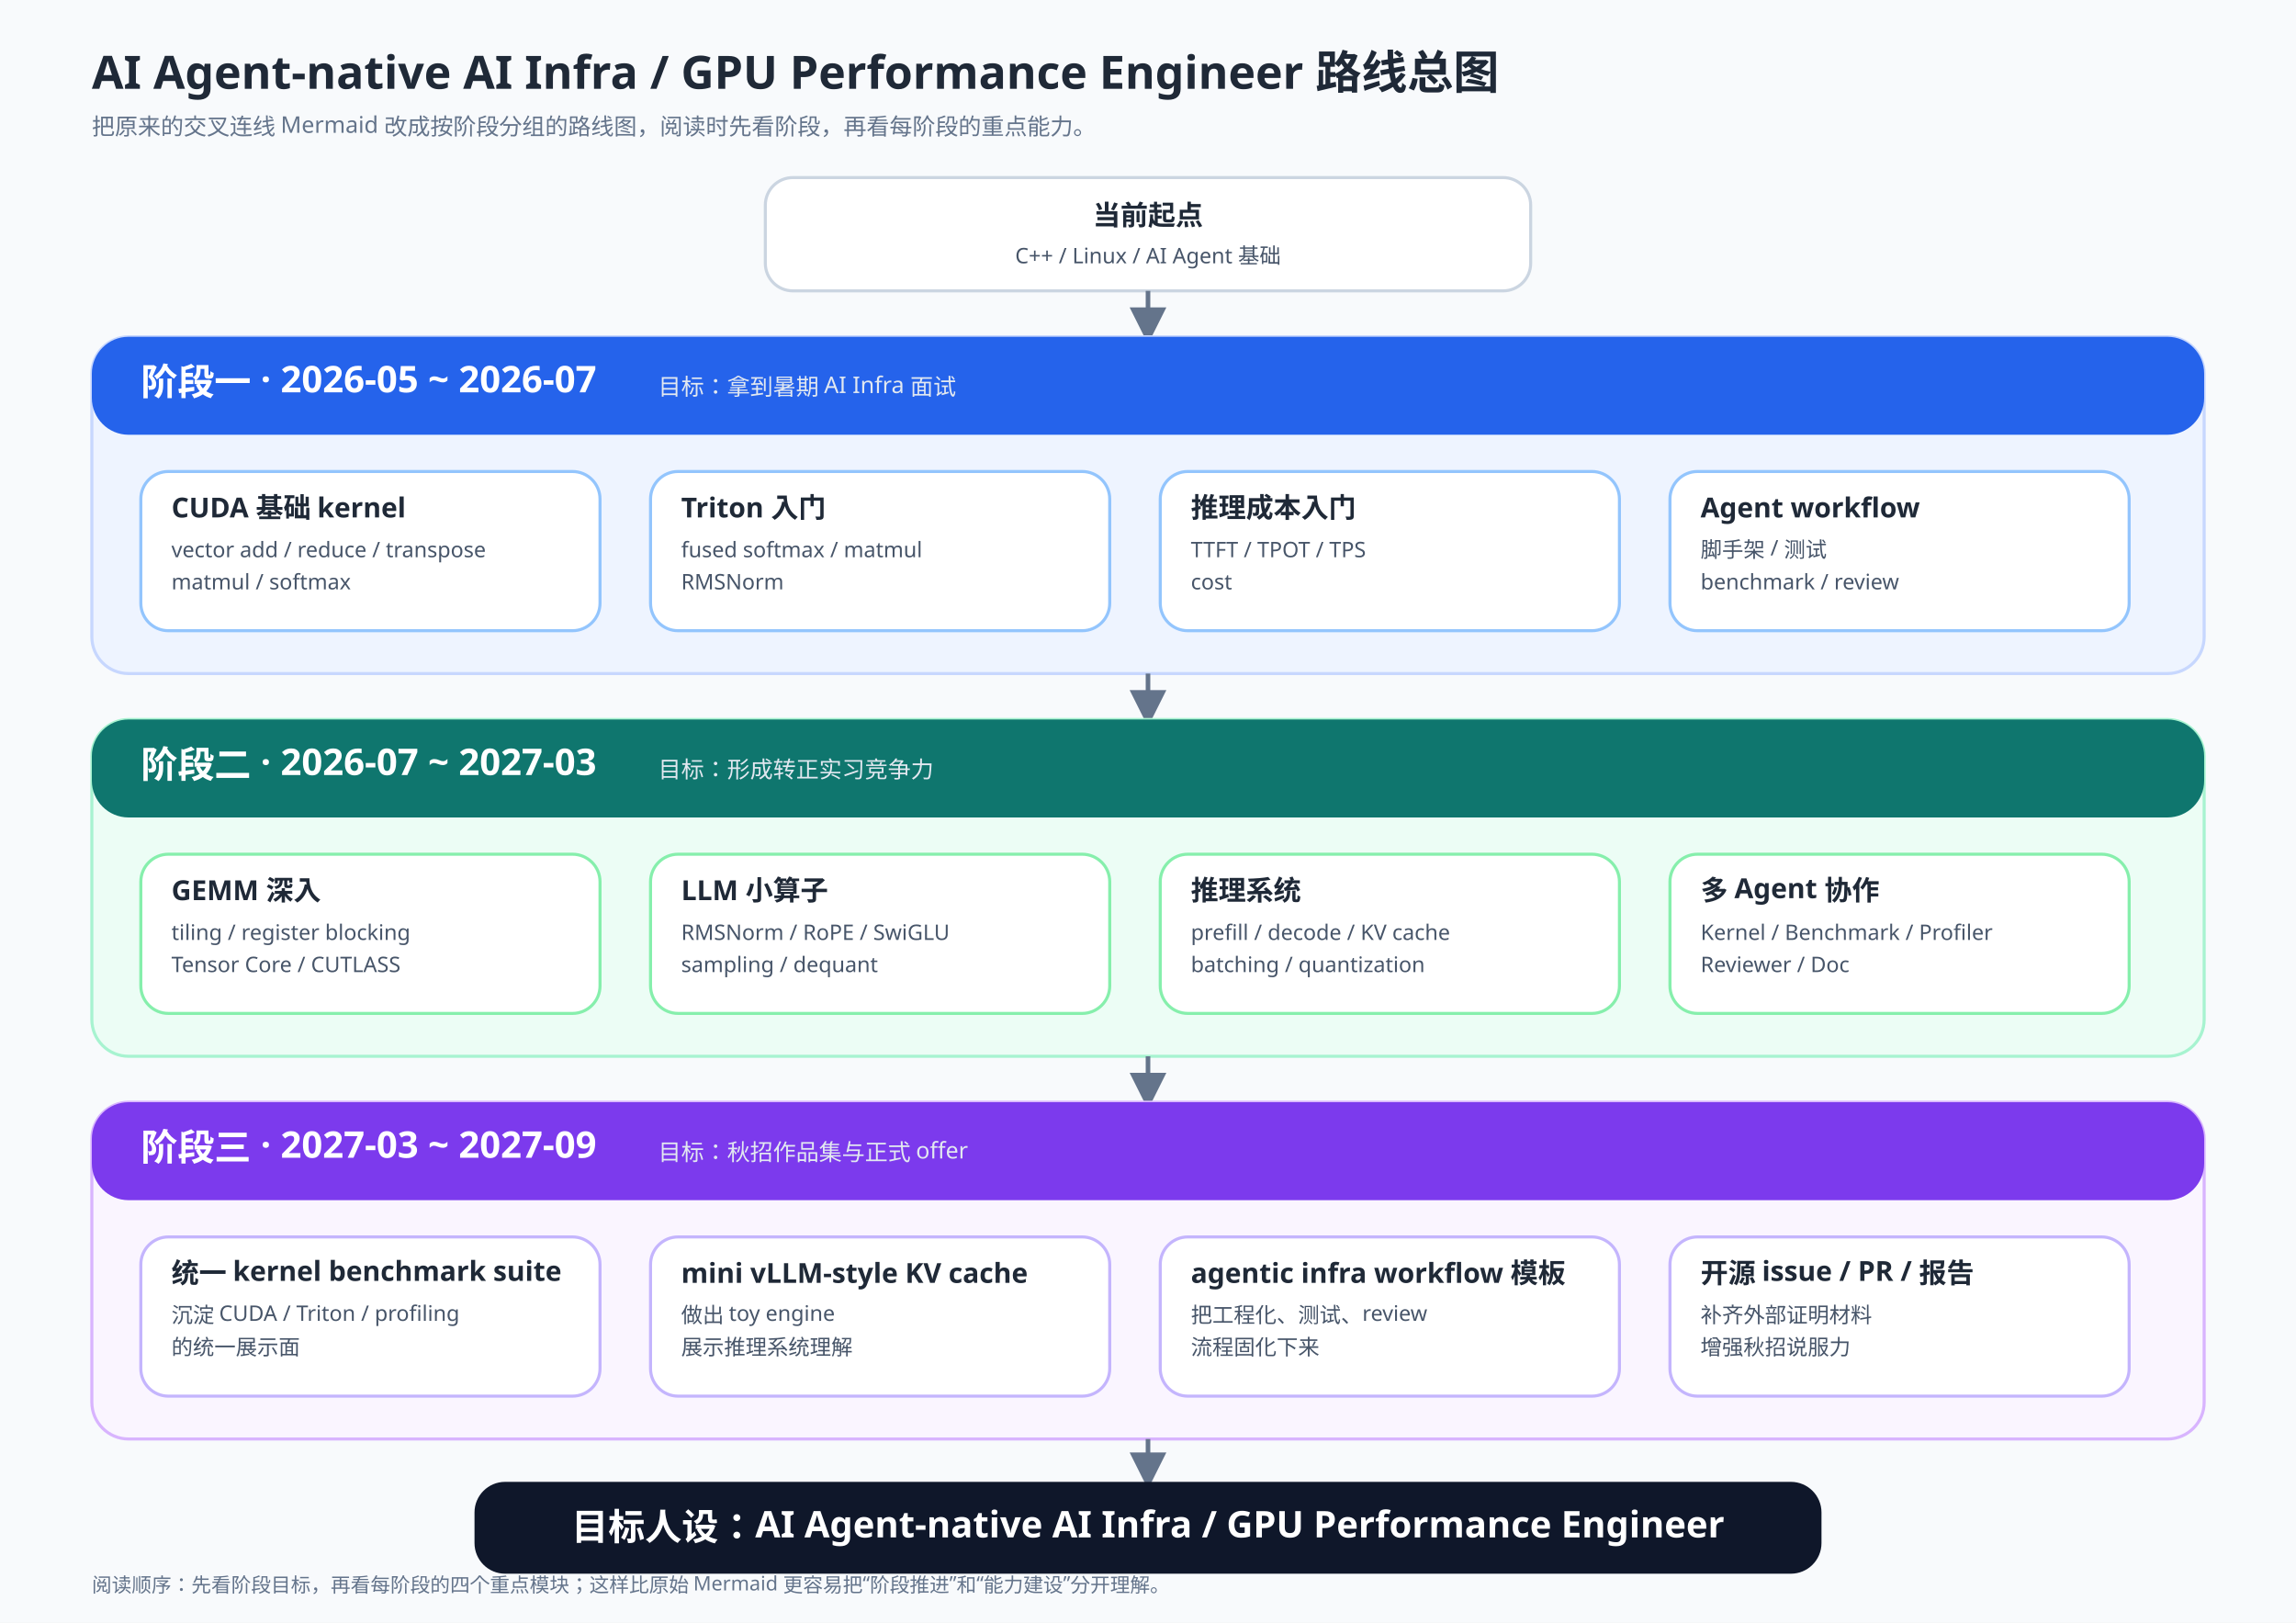
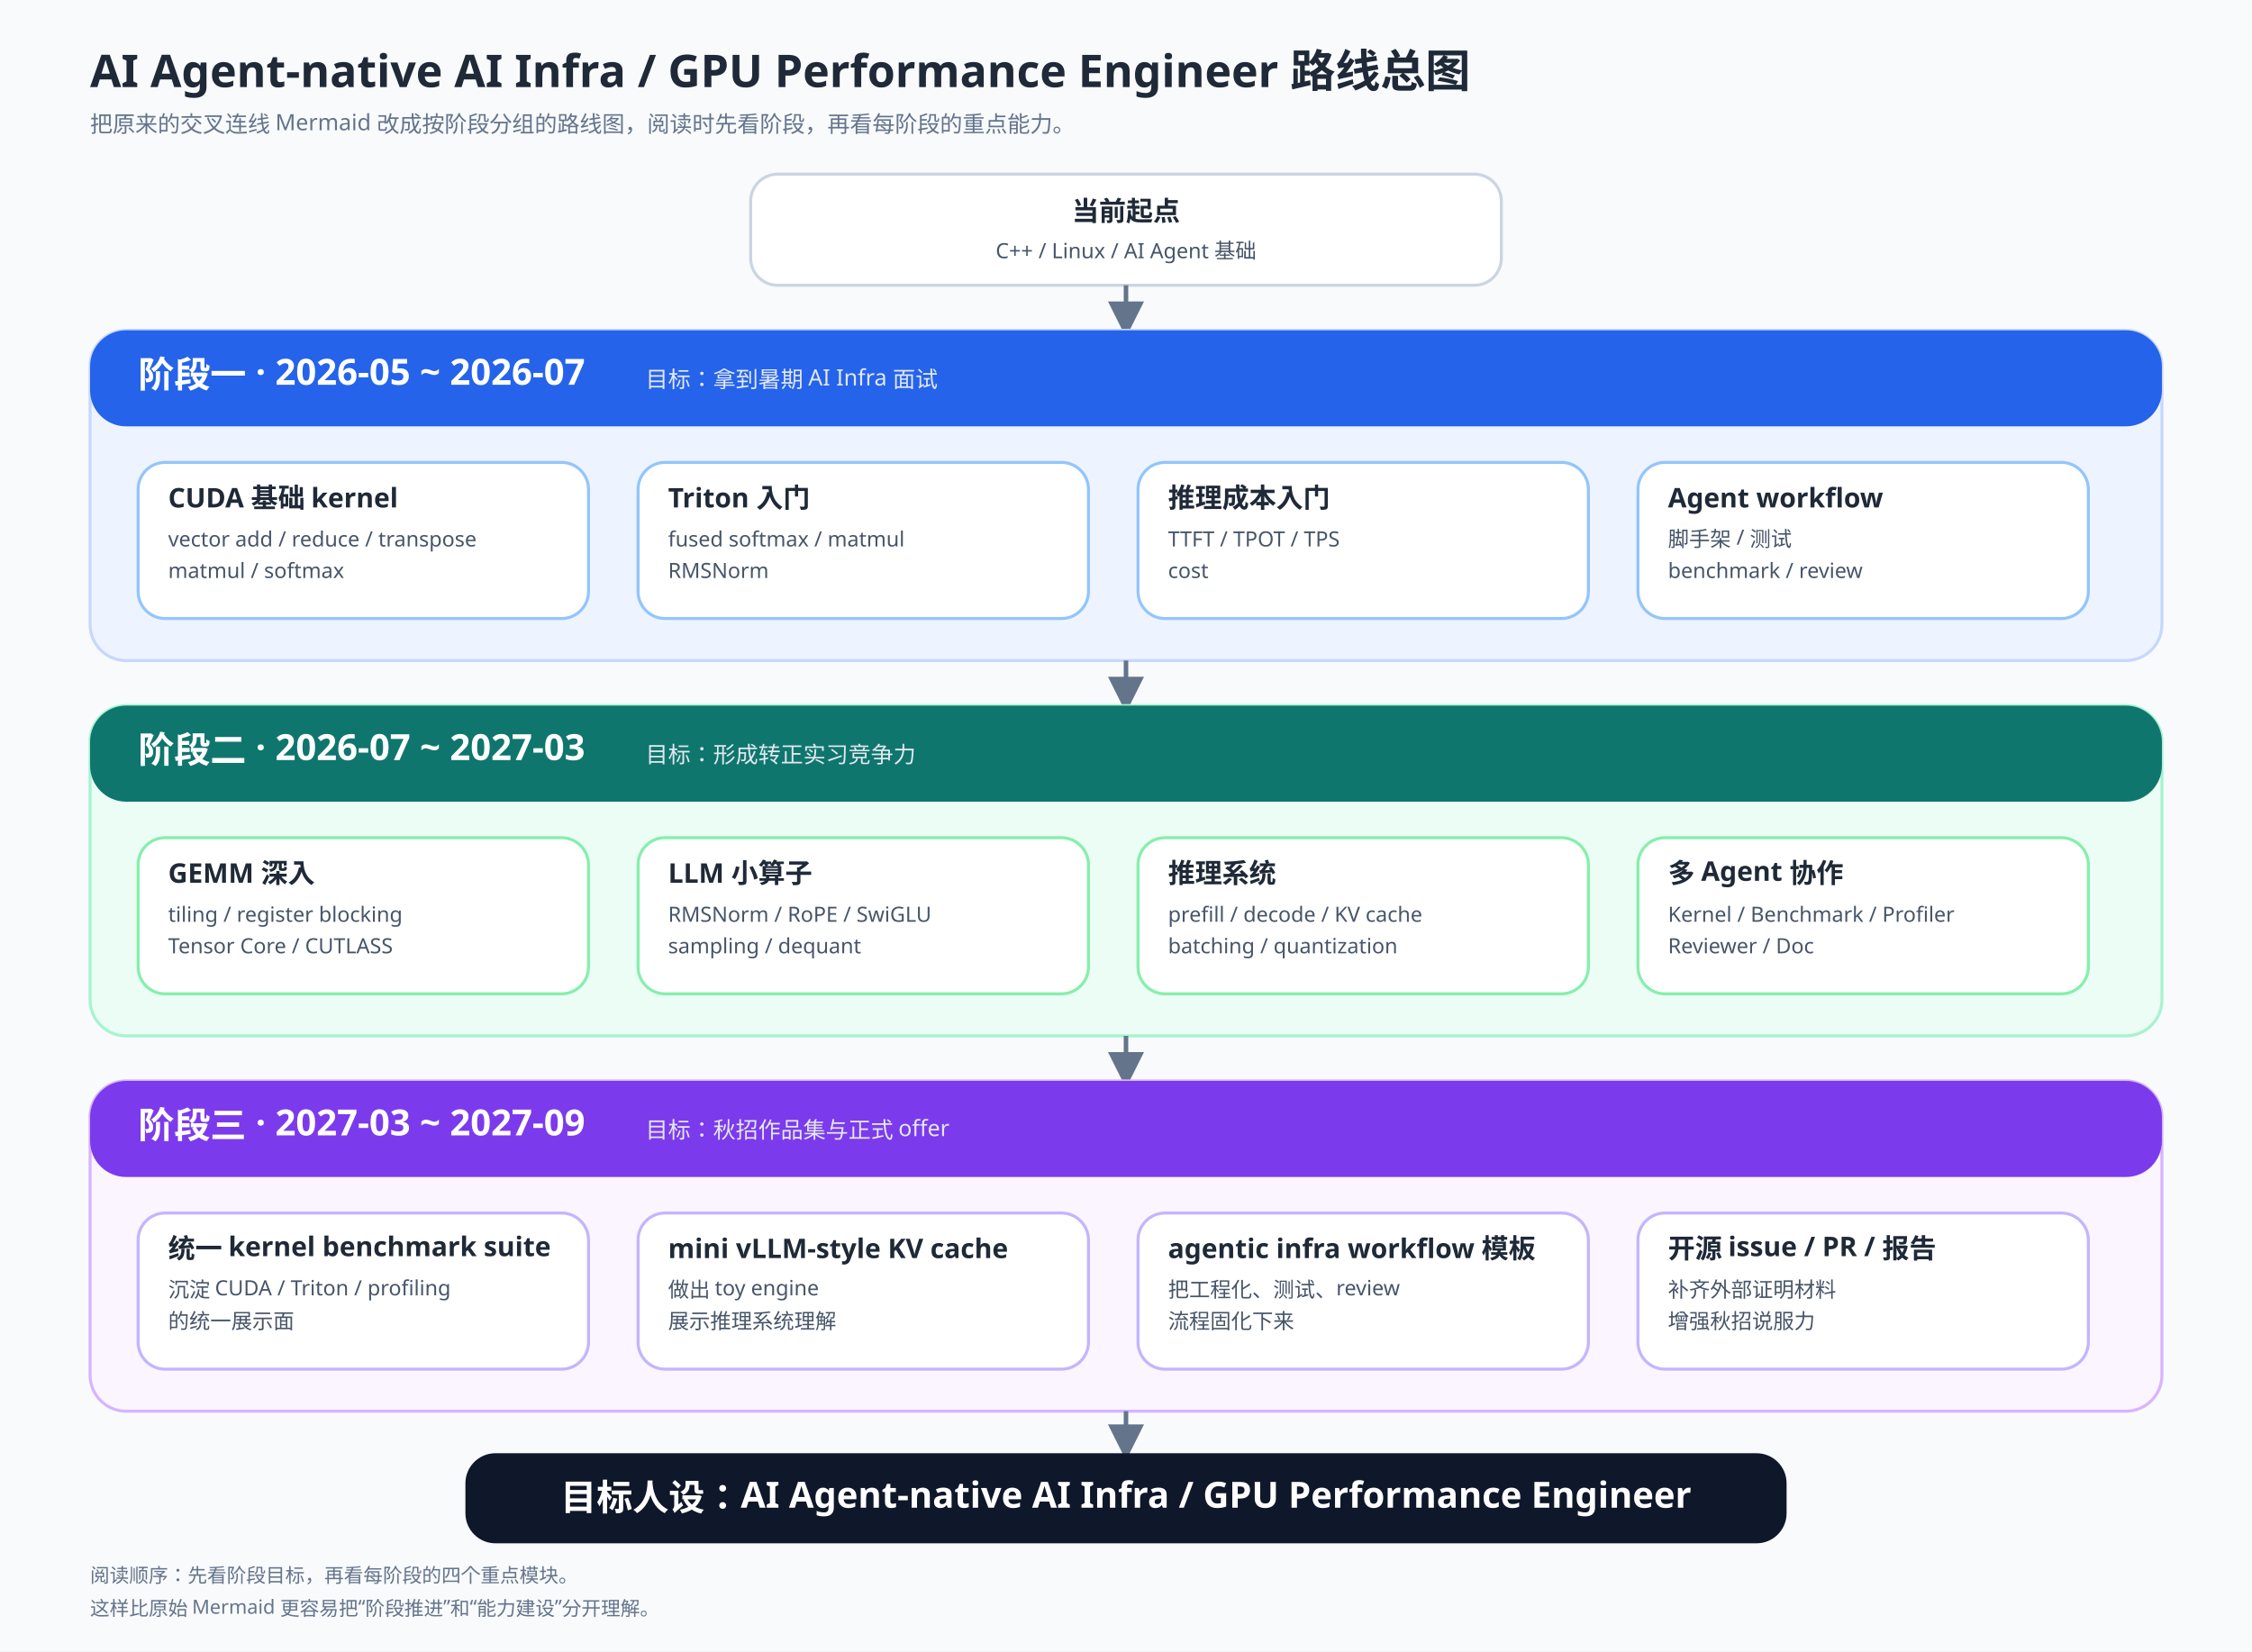
- <svg xmlns="http://www.w3.org/2000/svg" viewBox="0 0 1500 1060" role="img" aria-labelledby="title desc">
+ <svg xmlns="http://www.w3.org/2000/svg" viewBox="0 0 1500 1100" role="img" aria-labelledby="title desc">
  <defs>
    <marker id="arrow" viewBox="0 0 10 10" refX="8" refY="5" markerWidth="8" markerHeight="8" orient="auto-start-reverse">
      <path d="M 0 0 L 10 5 L 0 10 z" fill="#64748b" />
    </marker>
    <style>
      text { font-family: "Segoe UI", "Microsoft YaHei", "PingFang SC", sans-serif; fill: #1f2937; }
      .title { font-size: 30px; font-weight: 700; }
      .subtitle { font-size: 15px; fill: #64748b; }
      .phaseTitle { font-size: 24px; font-weight: 700; fill: #ffffff; }
      .phaseSub { font-size: 15px; fill: #e2e8f0; }
      .cardTitle { font-size: 18px; font-weight: 700; }
      .cardText { font-size: 14px; fill: #475569; }
      .small { font-size: 13px; fill: #64748b; }
      .goalText { font-size: 24px; font-weight: 700; fill: #ffffff; }
    </style>
  </defs>
-   <rect width="1500" height="1060" fill="#f8fafc" />
+   <rect width="1500" height="1100" fill="#f8fafc" />
  <text class="title" x="60" y="58">AI Agent-native AI Infra / GPU Performance Engineer 路线总图</text>
  <text class="subtitle" x="60" y="88">把原来的交叉连线 Mermaid 改成按阶段分组的路线图，阅读时先看阶段，再看每阶段的重点能力。</text>
  <rect x="500" y="116" width="500" height="74" rx="18" fill="#ffffff" stroke="#cbd5e1" stroke-width="2" />
  <text x="750" y="147" text-anchor="middle" class="cardTitle">当前起点</text>
  <text x="750" y="172" text-anchor="middle" class="cardText">C++ / Linux / AI Agent 基础</text>
  <line x1="750" y1="190" x2="750" y2="220" stroke="#64748b" stroke-width="3" marker-end="url(#arrow)" />
  <rect x="60" y="220" width="1380" height="220" rx="24" fill="#eef4ff" stroke="#c7d7fe" stroke-width="2" />
  <rect x="60" y="220" width="1380" height="64" rx="24" fill="#2563eb" />
  <text class="phaseTitle" x="92" y="258">阶段一 · 2026-05 ~ 2026-07</text>
  <text class="phaseSub" x="430" y="258">目标：拿到暑期 AI Infra 面试</text>
  <rect x="92" y="308" width="300" height="104" rx="18" fill="#ffffff" stroke="#93c5fd" stroke-width="2" />
  <text class="cardTitle" x="112" y="338">CUDA 基础 kernel</text>
  <text class="cardText" x="112" y="364">vector add / reduce / transpose</text>
  <text class="cardText" x="112" y="385">matmul / softmax</text>
  <rect x="425" y="308" width="300" height="104" rx="18" fill="#ffffff" stroke="#93c5fd" stroke-width="2" />
  <text class="cardTitle" x="445" y="338">Triton 入门</text>
  <text class="cardText" x="445" y="364">fused softmax / matmul</text>
  <text class="cardText" x="445" y="385">RMSNorm</text>
  <rect x="758" y="308" width="300" height="104" rx="18" fill="#ffffff" stroke="#93c5fd" stroke-width="2" />
  <text class="cardTitle" x="778" y="338">推理成本入门</text>
  <text class="cardText" x="778" y="364">TTFT / TPOT / TPS</text>
  <text class="cardText" x="778" y="385">cost</text>
  <rect x="1091" y="308" width="300" height="104" rx="18" fill="#ffffff" stroke="#93c5fd" stroke-width="2" />
  <text class="cardTitle" x="1111" y="338">Agent workflow</text>
  <text class="cardText" x="1111" y="364">脚手架 / 测试</text>
  <text class="cardText" x="1111" y="385">benchmark / review</text>
  <line x1="750" y1="440" x2="750" y2="470" stroke="#64748b" stroke-width="3" marker-end="url(#arrow)" />
  <rect x="60" y="470" width="1380" height="220" rx="24" fill="#ecfdf5" stroke="#a7f3d0" stroke-width="2" />
  <rect x="60" y="470" width="1380" height="64" rx="24" fill="#0f766e" />
  <text class="phaseTitle" x="92" y="508">阶段二 · 2026-07 ~ 2027-03</text>
  <text class="phaseSub" x="430" y="508">目标：形成转正实习竞争力</text>
  <rect x="92" y="558" width="300" height="104" rx="18" fill="#ffffff" stroke="#86efac" stroke-width="2" />
  <text class="cardTitle" x="112" y="588">GEMM 深入</text>
  <text class="cardText" x="112" y="614">tiling / register blocking</text>
  <text class="cardText" x="112" y="635">Tensor Core / CUTLASS</text>
  <rect x="425" y="558" width="300" height="104" rx="18" fill="#ffffff" stroke="#86efac" stroke-width="2" />
  <text class="cardTitle" x="445" y="588">LLM 小算子</text>
  <text class="cardText" x="445" y="614">RMSNorm / RoPE / SwiGLU</text>
  <text class="cardText" x="445" y="635">sampling / dequant</text>
  <rect x="758" y="558" width="300" height="104" rx="18" fill="#ffffff" stroke="#86efac" stroke-width="2" />
  <text class="cardTitle" x="778" y="588">推理系统</text>
  <text class="cardText" x="778" y="614">prefill / decode / KV cache</text>
  <text class="cardText" x="778" y="635">batching / quantization</text>
  <rect x="1091" y="558" width="300" height="104" rx="18" fill="#ffffff" stroke="#86efac" stroke-width="2" />
  <text class="cardTitle" x="1111" y="588">多 Agent 协作</text>
  <text class="cardText" x="1111" y="614">Kernel / Benchmark / Profiler</text>
  <text class="cardText" x="1111" y="635">Reviewer / Doc</text>
  <line x1="750" y1="690" x2="750" y2="720" stroke="#64748b" stroke-width="3" marker-end="url(#arrow)" />
  <rect x="60" y="720" width="1380" height="220" rx="24" fill="#faf5ff" stroke="#d8b4fe" stroke-width="2" />
  <rect x="60" y="720" width="1380" height="64" rx="24" fill="#7c3aed" />
  <text class="phaseTitle" x="92" y="758">阶段三 · 2027-03 ~ 2027-09</text>
  <text class="phaseSub" x="430" y="758">目标：秋招作品集与正式 offer</text>
  <rect x="92" y="808" width="300" height="104" rx="18" fill="#ffffff" stroke="#c4b5fd" stroke-width="2" />
  <text class="cardTitle" x="112" y="838">统一 kernel benchmark suite</text>
  <text class="cardText" x="112" y="864">沉淀 CUDA / Triton / profiling</text>
  <text class="cardText" x="112" y="885">的统一展示面</text>
  <rect x="425" y="808" width="300" height="104" rx="18" fill="#ffffff" stroke="#c4b5fd" stroke-width="2" />
  <text class="cardTitle" x="445" y="838">mini vLLM-style KV cache</text>
  <text class="cardText" x="445" y="864">做出 toy engine</text>
  <text class="cardText" x="445" y="885">展示推理系统理解</text>
  <rect x="758" y="808" width="300" height="104" rx="18" fill="#ffffff" stroke="#c4b5fd" stroke-width="2" />
  <text class="cardTitle" x="778" y="838">agentic infra workflow 模板</text>
  <text class="cardText" x="778" y="864">把工程化、测试、review</text>
  <text class="cardText" x="778" y="885">流程固化下来</text>
  <rect x="1091" y="808" width="300" height="104" rx="18" fill="#ffffff" stroke="#c4b5fd" stroke-width="2" />
  <text class="cardTitle" x="1111" y="838">开源 issue / PR / 报告</text>
  <text class="cardText" x="1111" y="864">补齐外部证明材料</text>
  <text class="cardText" x="1111" y="885">增强秋招说服力</text>
  <line x1="750" y1="940" x2="750" y2="968" stroke="#64748b" stroke-width="3" marker-end="url(#arrow)" />
  <rect x="310" y="968" width="880" height="60" rx="20" fill="#0f172a" />
  <text class="goalText" x="750" y="1006" text-anchor="middle">目标人设：AI Agent-native AI Infra / GPU Performance Engineer</text>
-   <text class="small" x="60" y="1040">阅读顺序：先看阶段目标，再看每阶段的四个重点模块；这样比原始 Mermaid 更容易把“阶段推进”和“能力建设”分开理解。</text>
+   <text class="small" x="60" y="1054">阅读顺序：先看阶段目标，再看每阶段的四个重点模块。</text>
+   <text class="small" x="60" y="1076">这样比原始 Mermaid 更容易把“阶段推进”和“能力建设”分开理解。</text>
</svg>
